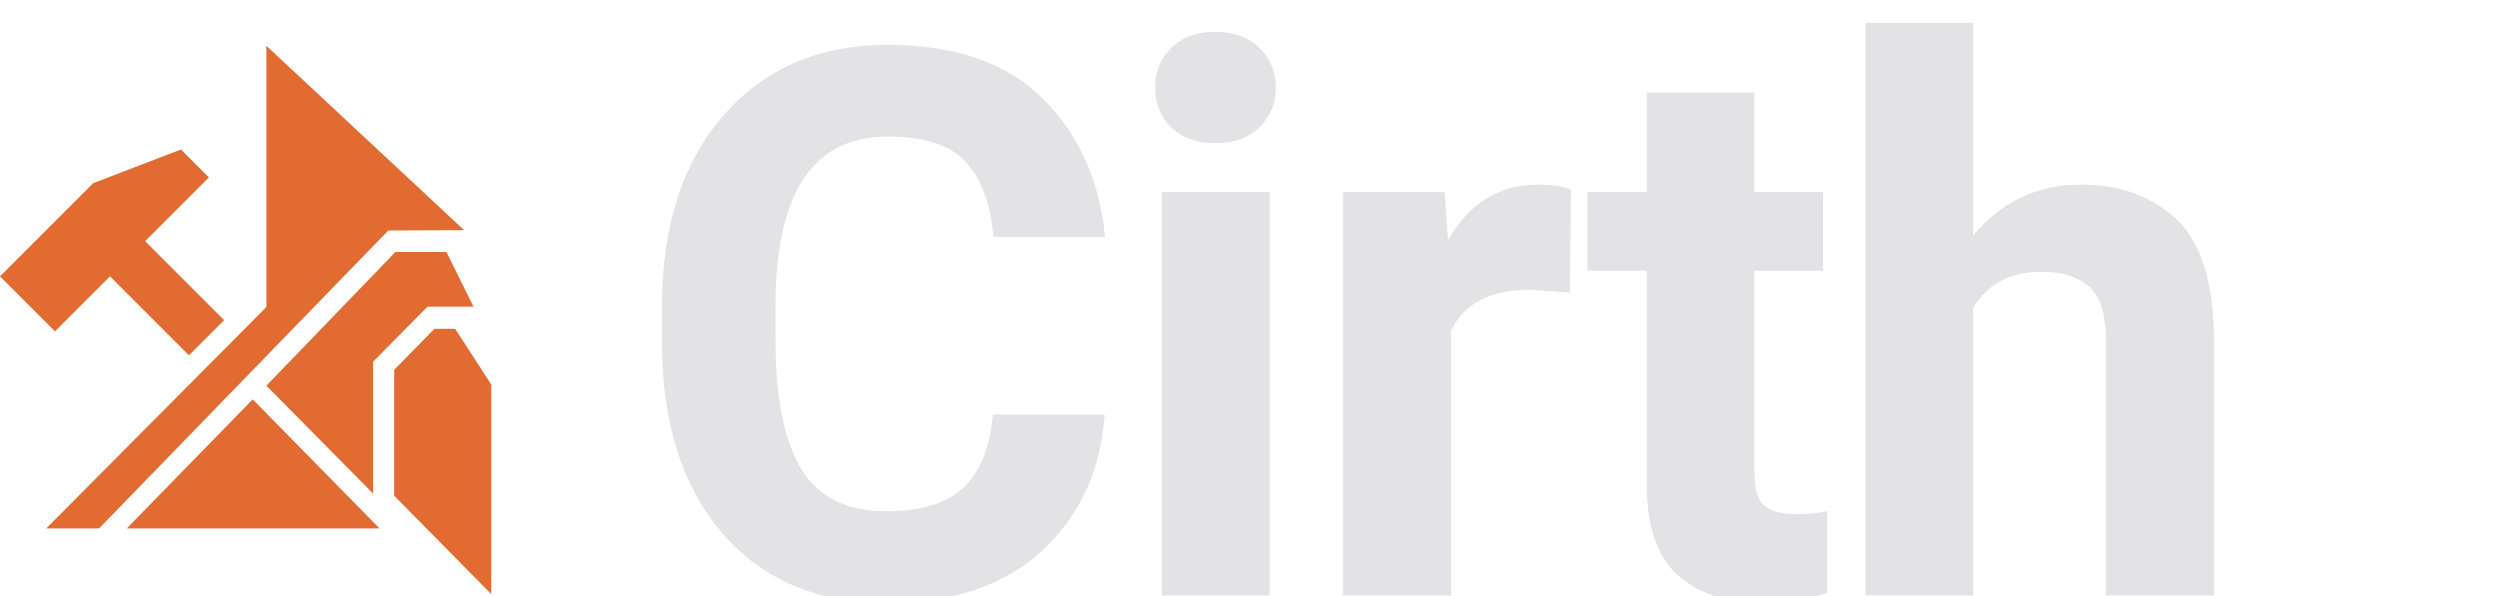
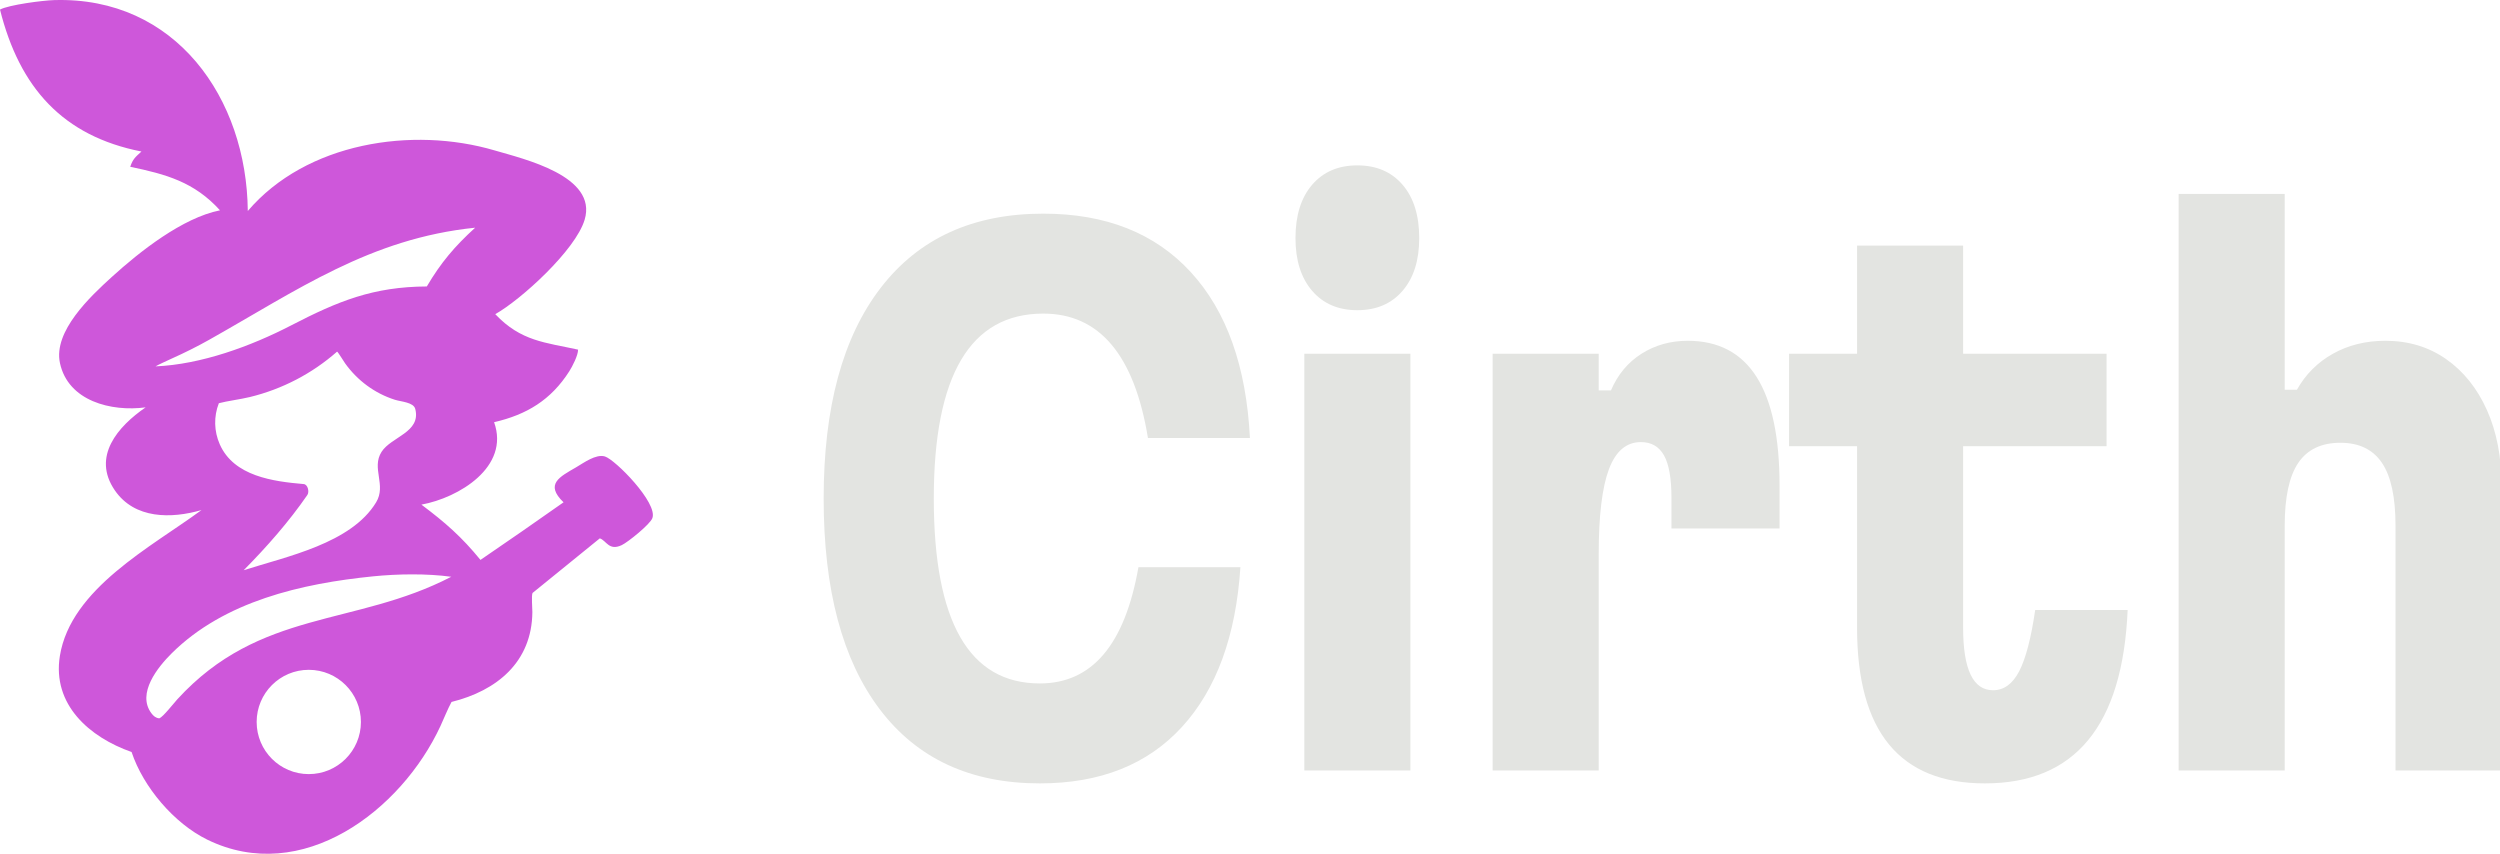
- <svg xmlns="http://www.w3.org/2000/svg" width="327.51" height="78" viewBox="0 0 327.51 78" fill="none" role="img" aria-label="Cirth">
-   <g transform="translate(0 6) scale(0.189) translate(-76 -66)">
-     <path d="M260.64 247.055V66L397.724 193.816L345.132 194.032L144.678 400.521H108.036L260.64 247.055Z" fill="#E16B31" />
-     <path d="M339.097 400.521H163.862L251.156 311.071L339.097 400.521Z" fill="#E16B31" />
-     <path d="M260.64 301.587L334.571 376.34V284.99L372.29 246.839H404.191L385.438 208.904H350.09L260.64 301.587Z" fill="#E16B31" />
-     <path d="M377.125 262.143H391.474L416.476 300.725V446L349.227 377.889V290.594L377.125 262.143Z" fill="#E16B31" />
-     <path d="M201.429 137.87L220.79 157.232L176.591 201.431L231.326 256.165L206.94 280.551L152.205 225.817L114.103 263.919L76 225.817L140.595 161.222L201.429 137.87Z" fill="#E16B31" />
+ <svg xmlns="http://www.w3.org/2000/svg" width="316.235" height="108" viewBox="0 0 316.235 108" fill="none" role="img" aria-label="Cirth">
+   <g transform="translate(0 0) scale(0.27) translate(-108.06 -56.004)" fill="#CE57DA">
+     <path d="M133.41 56.05C190.4 54.31 223.68 102.16 224.15 154.85C251.52 122.78 301.18 115.08 339.86 126.49C353.45 130.5 388.11 138.41 381.96 158.95C377.68 173.25 352.12 196.42 340.09 203.19C352.15 215.96 363.6 216.43 378.88 219.81C378.95 222.41 376.17 227.76 374.77 229.95C366.21 243.38 354.82 250.28 339.54 253.8C347.04 274.77 322.98 289.23 305.49 292.42C316.76 300.87 324.38 307.57 333.16 318.32C346.2 309.43 359.17 300.43 372.08 291.33C363.2 282.8 370.25 279.42 377.97 274.93C381.52 272.86 387.23 268.6 391.44 269.85C396.24 271.27 416.37 291.64 413.69 298.76C412.6 301.67 402.25 310.02 399.35 311.39C393.31 314.24 392.17 309.26 389.07 308.22C378.58 316.76 368.05 325.27 357.55 333.81C356.96 335.17 357.49 340.79 357.47 342.74C357.27 366.22 340.78 379.61 319.6 384.86C317.9 387.95 315.97 392.78 314.43 396.11C296.06 435.79 249.52 471.11 205.13 449.36C189.58 441.73 175.14 424.71 169.71 408.32C150.03 401.43 132.44 386.16 136.11 363.31C141.19 331.74 179.05 312.21 202.46 294.97C188.36 299.04 171.16 299.27 161.86 285.74C150.96 269.88 163.33 255.74 176.29 246.85C160.15 248.99 139.99 243.92 136.15 226.11C132.93 211.19 150.45 194.85 160.44 185.76C173.56 173.83 193.59 158.02 211.13 154.54C199.06 141.21 185.78 137.64 169.07 134.14C170.36 130.41 171.41 129.68 174.33 126.99C137.56 119.77 117.22 97.12 108.06 60.49C112.22 58.25 128.19 56.2 133.41 56.05ZM210.59 244.91C208.15 251.12 208.32 258.04 211.01 264.14C217.61 279.16 236.11 281.56 250.34 282.79C252.29 282.96 253.07 286.42 252.06 287.89C243.39 300.49 232.98 312.28 222.23 323.15C242.33 316.71 272.61 310.61 284.27 291.35C289.19 283.23 281.95 275.37 286.8 267.72C291.33 260.58 305.42 258.59 302.61 247.59C301.8 244.44 295.98 244.22 293.05 243.29C283.64 240.3 275.5 234.27 269.75 226.24C269.23 225.52 266.48 221.02 265.99 220.73C254.3 231.03 240.28 238.32 225.14 242.01C220.62 243.11 214.46 243.87 210.59 244.91ZM191.14 383.62C229.92 341.27 274.23 349.66 319.47 326.22C308.04 324.64 294.29 324.87 282.82 326.02C249.44 329.38 213.13 337.64 188.51 362.07C182.08 368.45 171.99 380.84 179 390.18C179.98 391.48 181.03 392.38 182.68 392.55C184.48 391.88 189.32 385.61 191.14 383.62ZM180.92 227.65C202.33 226.75 225.62 218.2 244.44 208.46C266.46 197.07 282.92 190.33 308.02 190.21C314.64 179 321.03 171.47 330.67 162.68C281.53 167.71 247.38 191.94 205.97 215.24C200.26 218.45 194.39 221.36 188.41 224.04C186.86 224.74 181.91 227.02 180.92 227.65ZM252.72 418.67C266.22 418.67 277.15 407.73 277.15 394.24C277.15 380.75 266.22 369.81 252.72 369.81C239.23 369.81 228.3 380.75 228.3 394.24C228.3 407.73 239.23 418.67 252.72 418.67Z" />
  </g>
-   <text x="82.511" y="78" fill="#E3E3E6" font-family="system-ui, 'Segoe UI', Roboto, Oxygen, Ubuntu, Cantarell, Helvetica, Arial, 'Helvetica Neue', sans-serif" font-size="100" font-weight="700" letter-spacing="-2">Cirth</text>
+   <g transform="translate(104.187 0) scale(0.086) translate(-39 133.25)" fill="#E3E4E1">
+     <path d="M357 1019C255 1019 176.5 982.668 121.5 910C66.5 837.332 39 734 39 600C39 466 67 362.668 123 290C179 217.332 258.668 181 362 181C454 181 526.332 209.668 579 267C631.668 324.332 660.668 405.668 666 511L516 511C496 389 444.668 328 362 328C254.668 328 201 418.668 201 600C201 781.332 253 872 357 872C433.668 872 482 815 502 701L652 701C645.332 802.332 616.668 880.668 566 936C515.332 991.332 445.668 1019 357 1019Z" />
+     <path d="M746 387L902 387L902 1000L746 1000ZM824 323C796 323 773.832 313.5 757.5 294.5C741.168 275.5 733 249.668 733 217C733 183.668 741.168 157.5 757.5 138.5C773.832 119.5 796 110 824 110C852 110 874.168 119.5 890.5 138.5C906.832 157.5 915 183.668 915 217C915 249.668 906.832 275.5 890.5 294.5C874.168 313.5 852 323 824 323Z" />
+     <path d="M1023 1000L1023 387L1179 387L1179 441L1197 441C1207 417.668 1222 399.668 1242 387C1262 374.332 1284.668 368 1310 368C1400 368 1445 439 1445 581L1445 644L1286 644L1286 599C1286 570.332 1282.332 549.5 1275 536.5C1267.668 523.5 1256.332 517 1241 517C1219.668 517 1204 530.332 1194 557C1184 583.668 1179 625.332 1179 682L1179 1000Z" />
+     <path d="M1747 1019C1621.668 1019 1559 942.668 1559 790L1559 523L1459 523L1459 387L1559 387L1559 228L1715 228L1715 387L1926 387L1926 523L1715 523L1715 790C1715 851.332 1729.668 882 1759 882C1775 882 1787.832 872.668 1797.5 854C1807.168 835.332 1815 805.332 1821 764L1957 764C1949.668 934 1879.668 1019 1747 1019Z" />
+     <path d="M2351 640C2351 598 2344.332 567.168 2331 547.5C2317.668 527.832 2297.332 518 2270 518C2242 518 2221.332 527.832 2208 547.5C2194.668 567.168 2188 598 2188 640L2188 1000L2032 1000L2032 152L2188 152L2188 440L2206 440C2218.668 417.332 2236.332 399.668 2259 387C2281.668 374.332 2307.332 368 2336 368C2370 368 2399.832 377 2425.5 395C2451.168 413 2471.168 438 2485.5 470C2499.832 502 2507 539.332 2507 582L2507 1000L2351 1000Z" />
+   </g>
</svg>
